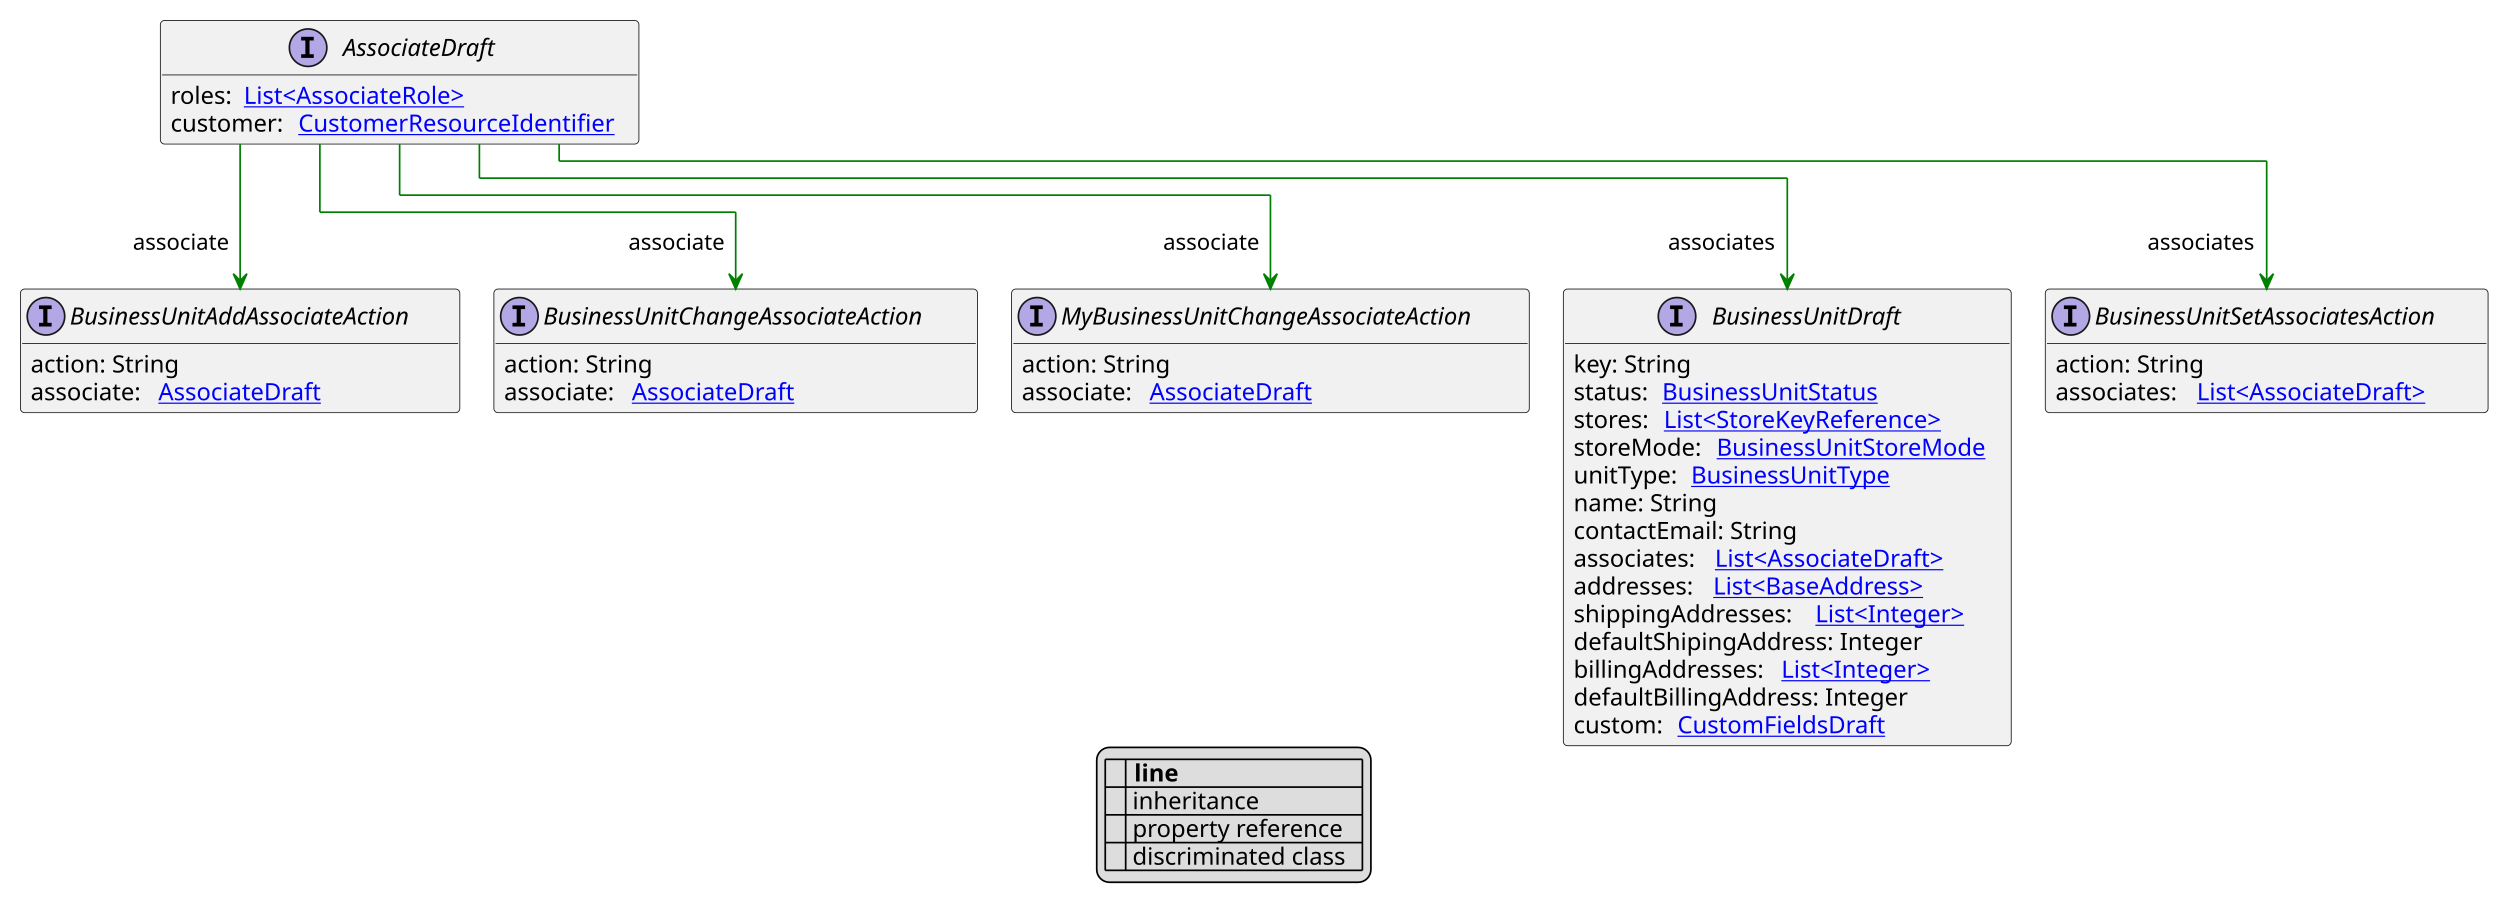
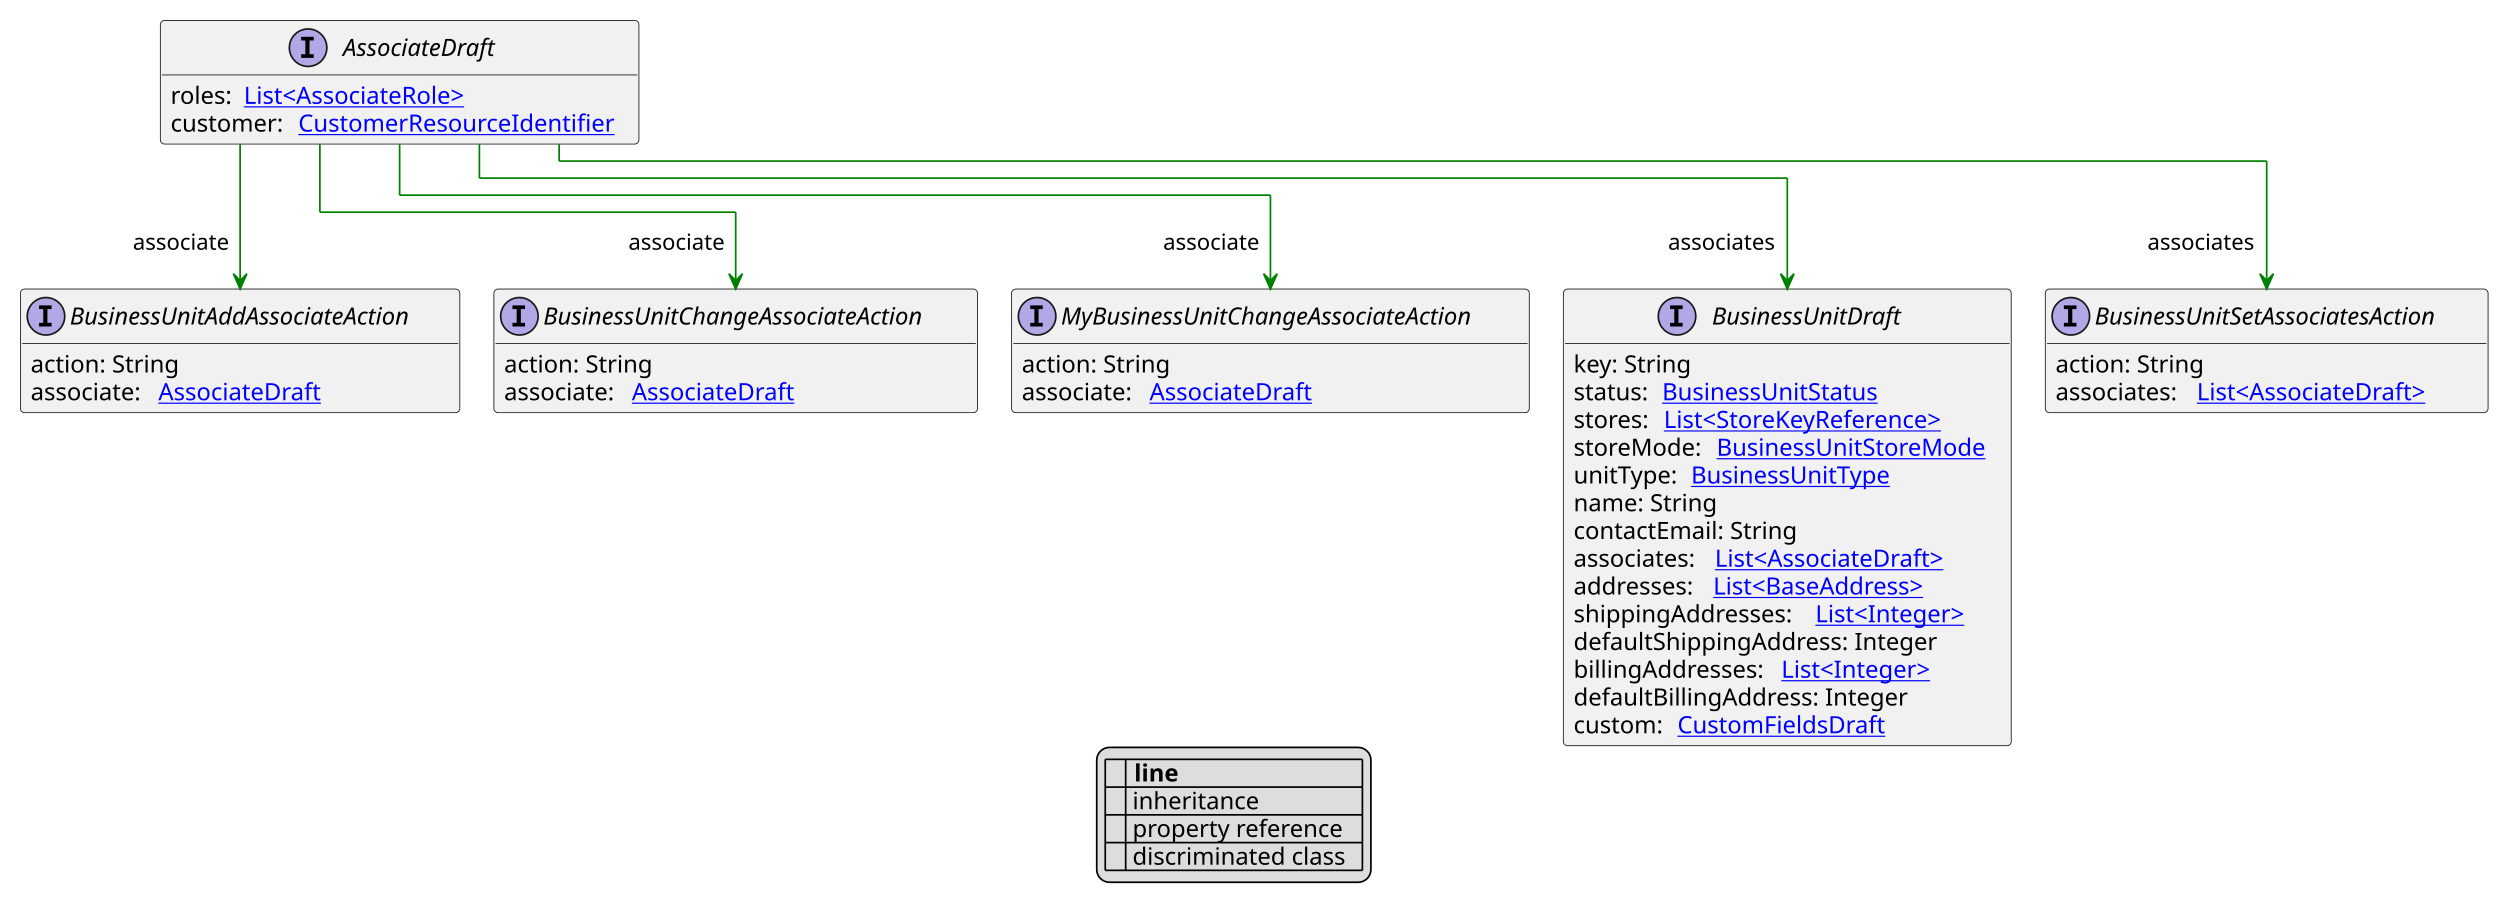
<svg xmlns="http://www.w3.org/2000/svg" xmlns:xlink="http://www.w3.org/1999/xlink" contentStyleType="text/css" height="538px" preserveAspectRatio="none" style="width:1468px;height:538px;background:#FFFFFF;" version="1.1" viewBox="0 0 1468 538" width="1468px" zoomAndPan="magnify">
  <defs>
-     <filter height="1" id="b1sydr3hireoc40" width="1" x="0" y="0">
+     <filter height="1" id="bfanoe4g6pf9c0" width="1" x="0" y="0">
      <feFlood flood-color="#000000" result="flood" />
      <feComposite in="SourceGraphic" in2="flood" operator="over" />
    </filter>
-     <filter height="1" id="b1sydr3hireoc41" width="1" x="0" y="0">
+     <filter height="1" id="bfanoe4g6pf9c1" width="1" x="0" y="0">
      <feFlood flood-color="#008000" result="flood" />
      <feComposite in="SourceGraphic" in2="flood" operator="over" />
    </filter>
-     <filter height="1" id="b1sydr3hireoc42" width="1" x="0" y="0">
+     <filter height="1" id="bfanoe4g6pf9c2" width="1" x="0" y="0">
      <feFlood flood-color="#0000FF" result="flood" />
      <feComposite in="SourceGraphic" in2="flood" operator="over" />
    </filter>
  </defs>
  <g>
    <a href="AssociateDraft.svg" target="_top" title="AssociateDraft.svg" xlink:actuate="onRequest" xlink:href="AssociateDraft.svg" xlink:show="new" xlink:title="AssociateDraft.svg" xlink:type="simple">
      <g id="elem_AssociateDraft">
        <rect codeLine="10" fill="#F1F1F1" height="72.594" id="AssociateDraft" rx="2.5" ry="2.5" style="stroke:#181818;stroke-width:0.5;" width="281" x="94.167" y="12" />
        <ellipse cx="180.917" cy="28" fill="#B4A7E5" rx="11" ry="11" style="stroke:#181818;stroke-width:1.0;" />
        <path d="M176.839,23.766 L176.839,21.609 L184.229,21.609 L184.229,23.766 L181.76,23.766 L181.76,31.844 L184.229,31.844 L184.229,34 L176.839,34 L176.839,31.844 L179.307,31.844 L179.307,23.766 L176.839,23.766 Z " fill="#000000" />
        <text fill="#000000" font-family="sans-serif" font-size="14" font-style="italic" lengthAdjust="spacing" textLength="99" x="201.417" y="32.847">AssociateDraft</text>
        <line style="stroke:#181818;stroke-width:0.5;" x1="95.167" x2="374.167" y1="44" y2="44" />
        <text fill="#000000" font-family="sans-serif" font-size="14" lengthAdjust="spacing" textLength="39" x="100.167" y="60.995">roles:</text>
        <a href="AssociateRole.svg" target="_top" title="AssociateRole.svg" xlink:actuate="onRequest" xlink:href="AssociateRole.svg" xlink:show="new" xlink:title="AssociateRole.svg" xlink:type="simple">
          <text fill="#0000FF" font-family="sans-serif" font-size="14" lengthAdjust="spacing" text-decoration="underline" textLength="145" x="143.167" y="60.995">List&lt;AssociateRole&gt;</text>
        </a>
        <text fill="#000000" font-family="sans-serif" font-size="14" lengthAdjust="spacing" textLength="71" x="100.167" y="77.292">customer:</text>
        <a href="CustomerResourceIdentifier.svg" target="_top" title="CustomerResourceIdentifier.svg" xlink:actuate="onRequest" xlink:href="CustomerResourceIdentifier.svg" xlink:show="new" xlink:title="CustomerResourceIdentifier.svg" xlink:type="simple">
          <text fill="#0000FF" font-family="sans-serif" font-size="14" lengthAdjust="spacing" text-decoration="underline" textLength="194" x="175.167" y="77.292">CustomerResourceIdentifier</text>
        </a>
      </g>
    </a>
    <a href="BusinessUnitDraft.svg" target="_top" title="BusinessUnitDraft.svg" xlink:actuate="onRequest" xlink:href="BusinessUnitDraft.svg" xlink:show="new" xlink:title="BusinessUnitDraft.svg" xlink:type="simple">
      <g id="elem_BusinessUnitDraft">
        <rect codeLine="17" fill="#F1F1F1" height="268.156" id="BusinessUnitDraft" rx="2.5" ry="2.5" style="stroke:#181818;stroke-width:0.5;" width="263" x="918" y="169.727" />
        <ellipse cx="984.75" cy="185.727" fill="#B4A7E5" rx="11" ry="11" style="stroke:#181818;stroke-width:1.0;" />
        <path d="M980.672,181.492 L980.672,179.336 L988.062,179.336 L988.062,181.492 L985.594,181.492 L985.594,189.57 L988.062,189.57 L988.062,191.727 L980.672,191.727 L980.672,189.57 L983.141,189.57 L983.141,181.492 L980.672,181.492 Z " fill="#000000" />
        <text fill="#000000" font-family="sans-serif" font-size="14" font-style="italic" lengthAdjust="spacing" textLength="121" x="1005.25" y="190.573">BusinessUnitDraft</text>
        <line style="stroke:#181818;stroke-width:0.5;" x1="919" x2="1180" y1="201.727" y2="201.727" />
        <text fill="#000000" font-family="sans-serif" font-size="14" lengthAdjust="spacing" textLength="73" x="924" y="218.722">key: String</text>
        <text fill="#000000" font-family="sans-serif" font-size="14" lengthAdjust="spacing" textLength="48" x="924" y="235.019">status:</text>
        <a href="BusinessUnitStatus.svg" target="_top" title="BusinessUnitStatus.svg" xlink:actuate="onRequest" xlink:href="BusinessUnitStatus.svg" xlink:show="new" xlink:title="BusinessUnitStatus.svg" xlink:type="simple">
          <text fill="#0000FF" font-family="sans-serif" font-size="14" lengthAdjust="spacing" text-decoration="underline" textLength="135" x="976" y="235.019">BusinessUnitStatus</text>
        </a>
        <text fill="#000000" font-family="sans-serif" font-size="14" lengthAdjust="spacing" textLength="49" x="924" y="251.315">stores:</text>
        <a href="StoreKeyReference.svg" target="_top" title="StoreKeyReference.svg" xlink:actuate="onRequest" xlink:href="StoreKeyReference.svg" xlink:show="new" xlink:title="StoreKeyReference.svg" xlink:type="simple">
          <text fill="#0000FF" font-family="sans-serif" font-size="14" lengthAdjust="spacing" text-decoration="underline" textLength="181" x="977" y="251.315">List&lt;StoreKeyReference&gt;</text>
        </a>
        <text fill="#000000" font-family="sans-serif" font-size="14" lengthAdjust="spacing" textLength="80" x="924" y="267.612">storeMode:</text>
        <a href="BusinessUnitStoreMode.svg" target="_top" title="BusinessUnitStoreMode.svg" xlink:actuate="onRequest" xlink:href="BusinessUnitStoreMode.svg" xlink:show="new" xlink:title="BusinessUnitStoreMode.svg" xlink:type="simple">
          <text fill="#0000FF" font-family="sans-serif" font-size="14" lengthAdjust="spacing" text-decoration="underline" textLength="167" x="1008" y="267.612">BusinessUnitStoreMode</text>
        </a>
        <text fill="#000000" font-family="sans-serif" font-size="14" lengthAdjust="spacing" textLength="65" x="924" y="283.909">unitType:</text>
        <a href="BusinessUnitType.svg" target="_top" title="BusinessUnitType.svg" xlink:actuate="onRequest" xlink:href="BusinessUnitType.svg" xlink:show="new" xlink:title="BusinessUnitType.svg" xlink:type="simple">
          <text fill="#0000FF" font-family="sans-serif" font-size="14" lengthAdjust="spacing" text-decoration="underline" textLength="125" x="993" y="283.909">BusinessUnitType</text>
        </a>
        <text fill="#000000" font-family="sans-serif" font-size="14" lengthAdjust="spacing" textLength="88" x="924" y="300.206">name: String</text>
        <text fill="#000000" font-family="sans-serif" font-size="14" lengthAdjust="spacing" textLength="137" x="924" y="316.503">contactEmail: String</text>
        <text fill="#000000" font-family="sans-serif" font-size="14" lengthAdjust="spacing" textLength="79" x="924" y="332.8">associates:</text>
        <a href="AssociateDraft.svg" target="_top" title="AssociateDraft.svg" xlink:actuate="onRequest" xlink:href="AssociateDraft.svg" xlink:show="new" xlink:title="AssociateDraft.svg" xlink:type="simple">
          <text fill="#0000FF" font-family="sans-serif" font-size="14" lengthAdjust="spacing" text-decoration="underline" textLength="147" x="1007" y="332.8">List&lt;AssociateDraft&gt;</text>
        </a>
        <text fill="#000000" font-family="sans-serif" font-size="14" lengthAdjust="spacing" textLength="78" x="924" y="349.097">addresses:</text>
        <a href="BaseAddress.svg" target="_top" title="BaseAddress.svg" xlink:actuate="onRequest" xlink:href="BaseAddress.svg" xlink:show="new" xlink:title="BaseAddress.svg" xlink:type="simple">
          <text fill="#0000FF" font-family="sans-serif" font-size="14" lengthAdjust="spacing" text-decoration="underline" textLength="139" x="1006" y="349.097">List&lt;BaseAddress&gt;</text>
        </a>
        <text fill="#000000" font-family="sans-serif" font-size="14" lengthAdjust="spacing" textLength="138" x="924" y="365.394">shippingAddresses:</text>
        <a href="Integer.svg" target="_top" title="Integer.svg" xlink:actuate="onRequest" xlink:href="Integer.svg" xlink:show="new" xlink:title="Integer.svg" xlink:type="simple">
          <text fill="#0000FF" font-family="sans-serif" font-size="14" lengthAdjust="spacing" text-decoration="underline" textLength="96" x="1066" y="365.394">List&lt;Integer&gt;</text>
        </a>
-         <text fill="#000000" font-family="sans-serif" font-size="14" lengthAdjust="spacing" textLength="213" x="924" y="381.69">defaultShipingAddress: Integer</text>
+         <text fill="#000000" font-family="sans-serif" font-size="14" lengthAdjust="spacing" textLength="222" x="924" y="381.69">defaultShippingAddress: Integer</text>
        <text fill="#000000" font-family="sans-serif" font-size="14" lengthAdjust="spacing" textLength="118" x="924" y="397.987">billingAddresses:</text>
        <a href="Integer.svg" target="_top" title="Integer.svg" xlink:actuate="onRequest" xlink:href="Integer.svg" xlink:show="new" xlink:title="Integer.svg" xlink:type="simple">
          <text fill="#0000FF" font-family="sans-serif" font-size="14" lengthAdjust="spacing" text-decoration="underline" textLength="96" x="1046" y="397.987">List&lt;Integer&gt;</text>
        </a>
        <text fill="#000000" font-family="sans-serif" font-size="14" lengthAdjust="spacing" textLength="202" x="924" y="414.284">defaultBillingAddress: Integer</text>
        <text fill="#000000" font-family="sans-serif" font-size="14" lengthAdjust="spacing" textLength="57" x="924" y="430.581">custom:</text>
        <a href="CustomFieldsDraft.svg" target="_top" title="CustomFieldsDraft.svg" xlink:actuate="onRequest" xlink:href="CustomFieldsDraft.svg" xlink:show="new" xlink:title="CustomFieldsDraft.svg" xlink:type="simple">
          <text fill="#0000FF" font-family="sans-serif" font-size="14" lengthAdjust="spacing" text-decoration="underline" textLength="127" x="985" y="430.581">CustomFieldsDraft</text>
        </a>
      </g>
    </a>
    <a href="BusinessUnitSetAssociatesAction.svg" target="_top" title="BusinessUnitSetAssociatesAction.svg" xlink:actuate="onRequest" xlink:href="BusinessUnitSetAssociatesAction.svg" xlink:show="new" xlink:title="BusinessUnitSetAssociatesAction.svg" xlink:type="simple">
      <g id="elem_BusinessUnitSetAssociatesAction">
        <rect codeLine="33" fill="#F1F1F1" height="72.594" id="BusinessUnitSetAssociatesAction" rx="2.5" ry="2.5" style="stroke:#181818;stroke-width:0.5;" width="260" x="1201" y="169.727" />
        <ellipse cx="1216" cy="185.727" fill="#B4A7E5" rx="11" ry="11" style="stroke:#181818;stroke-width:1.0;" />
        <path d="M1211.922,181.492 L1211.922,179.336 L1219.312,179.336 L1219.312,181.492 L1216.844,181.492 L1216.844,189.57 L1219.312,189.57 L1219.312,191.727 L1211.922,191.727 L1211.922,189.57 L1214.391,189.57 L1214.391,181.492 L1211.922,181.492 Z " fill="#000000" />
        <text fill="#000000" font-family="sans-serif" font-size="14" font-style="italic" lengthAdjust="spacing" textLength="228" x="1230" y="190.573">BusinessUnitSetAssociatesAction</text>
        <line style="stroke:#181818;stroke-width:0.5;" x1="1202" x2="1460" y1="201.727" y2="201.727" />
        <text fill="#000000" font-family="sans-serif" font-size="14" lengthAdjust="spacing" textLength="91" x="1207" y="218.722">action: String</text>
        <text fill="#000000" font-family="sans-serif" font-size="14" lengthAdjust="spacing" textLength="79" x="1207" y="235.019">associates:</text>
        <a href="AssociateDraft.svg" target="_top" title="AssociateDraft.svg" xlink:actuate="onRequest" xlink:href="AssociateDraft.svg" xlink:show="new" xlink:title="AssociateDraft.svg" xlink:type="simple">
          <text fill="#0000FF" font-family="sans-serif" font-size="14" lengthAdjust="spacing" text-decoration="underline" textLength="147" x="1290" y="235.019">List&lt;AssociateDraft&gt;</text>
        </a>
      </g>
    </a>
    <a href="BusinessUnitAddAssociateAction.svg" target="_top" title="BusinessUnitAddAssociateAction.svg" xlink:actuate="onRequest" xlink:href="BusinessUnitAddAssociateAction.svg" xlink:show="new" xlink:title="BusinessUnitAddAssociateAction.svg" xlink:type="simple">
      <g id="elem_BusinessUnitAddAssociateAction">
        <rect codeLine="37" fill="#F1F1F1" height="72.594" id="BusinessUnitAddAssociateAction" rx="2.5" ry="2.5" style="stroke:#181818;stroke-width:0.5;" width="258" x="12" y="169.727" />
        <ellipse cx="27" cy="185.727" fill="#B4A7E5" rx="11" ry="11" style="stroke:#181818;stroke-width:1.0;" />
        <path d="M22.922,181.492 L22.922,179.336 L30.312,179.336 L30.312,181.492 L27.844,181.492 L27.844,189.57 L30.312,189.57 L30.312,191.727 L22.922,191.727 L22.922,189.57 L25.391,189.57 L25.391,181.492 L22.922,181.492 Z " fill="#000000" />
        <text fill="#000000" font-family="sans-serif" font-size="14" font-style="italic" lengthAdjust="spacing" textLength="226" x="41" y="190.573">BusinessUnitAddAssociateAction</text>
        <line style="stroke:#181818;stroke-width:0.5;" x1="13" x2="269" y1="201.727" y2="201.727" />
        <text fill="#000000" font-family="sans-serif" font-size="14" lengthAdjust="spacing" textLength="91" x="18" y="218.722">action: String</text>
        <text fill="#000000" font-family="sans-serif" font-size="14" lengthAdjust="spacing" textLength="71" x="18" y="235.019">associate:</text>
        <a href="AssociateDraft.svg" target="_top" title="AssociateDraft.svg" xlink:actuate="onRequest" xlink:href="AssociateDraft.svg" xlink:show="new" xlink:title="AssociateDraft.svg" xlink:type="simple">
          <text fill="#0000FF" font-family="sans-serif" font-size="14" lengthAdjust="spacing" text-decoration="underline" textLength="100" x="93" y="235.019">AssociateDraft</text>
        </a>
      </g>
    </a>
    <a href="BusinessUnitChangeAssociateAction.svg" target="_top" title="BusinessUnitChangeAssociateAction.svg" xlink:actuate="onRequest" xlink:href="BusinessUnitChangeAssociateAction.svg" xlink:show="new" xlink:title="BusinessUnitChangeAssociateAction.svg" xlink:type="simple">
      <g id="elem_BusinessUnitChangeAssociateAction">
        <rect codeLine="41" fill="#F1F1F1" height="72.594" id="BusinessUnitChangeAssociateAction" rx="2.5" ry="2.5" style="stroke:#181818;stroke-width:0.5;" width="284" x="290" y="169.727" />
        <ellipse cx="305" cy="185.727" fill="#B4A7E5" rx="11" ry="11" style="stroke:#181818;stroke-width:1.0;" />
        <path d="M300.922,181.492 L300.922,179.336 L308.312,179.336 L308.312,181.492 L305.844,181.492 L305.844,189.57 L308.312,189.57 L308.312,191.727 L300.922,191.727 L300.922,189.57 L303.391,189.57 L303.391,181.492 L300.922,181.492 Z " fill="#000000" />
        <text fill="#000000" font-family="sans-serif" font-size="14" font-style="italic" lengthAdjust="spacing" textLength="252" x="319" y="190.573">BusinessUnitChangeAssociateAction</text>
        <line style="stroke:#181818;stroke-width:0.5;" x1="291" x2="573" y1="201.727" y2="201.727" />
        <text fill="#000000" font-family="sans-serif" font-size="14" lengthAdjust="spacing" textLength="91" x="296" y="218.722">action: String</text>
        <text fill="#000000" font-family="sans-serif" font-size="14" lengthAdjust="spacing" textLength="71" x="296" y="235.019">associate:</text>
        <a href="AssociateDraft.svg" target="_top" title="AssociateDraft.svg" xlink:actuate="onRequest" xlink:href="AssociateDraft.svg" xlink:show="new" xlink:title="AssociateDraft.svg" xlink:type="simple">
          <text fill="#0000FF" font-family="sans-serif" font-size="14" lengthAdjust="spacing" text-decoration="underline" textLength="100" x="371" y="235.019">AssociateDraft</text>
        </a>
      </g>
    </a>
    <a href="MyBusinessUnitChangeAssociateAction.svg" target="_top" title="MyBusinessUnitChangeAssociateAction.svg" xlink:actuate="onRequest" xlink:href="MyBusinessUnitChangeAssociateAction.svg" xlink:show="new" xlink:title="MyBusinessUnitChangeAssociateAction.svg" xlink:type="simple">
      <g id="elem_MyBusinessUnitChangeAssociateAction">
        <rect codeLine="45" fill="#F1F1F1" height="72.594" id="MyBusinessUnitChangeAssociateAction" rx="2.5" ry="2.5" style="stroke:#181818;stroke-width:0.5;" width="304" x="594" y="169.727" />
        <ellipse cx="609" cy="185.727" fill="#B4A7E5" rx="11" ry="11" style="stroke:#181818;stroke-width:1.0;" />
        <path d="M604.922,181.492 L604.922,179.336 L612.312,179.336 L612.312,181.492 L609.844,181.492 L609.844,189.57 L612.312,189.57 L612.312,191.727 L604.922,191.727 L604.922,189.57 L607.391,189.57 L607.391,181.492 L604.922,181.492 Z " fill="#000000" />
        <text fill="#000000" font-family="sans-serif" font-size="14" font-style="italic" lengthAdjust="spacing" textLength="272" x="623" y="190.573">MyBusinessUnitChangeAssociateAction</text>
        <line style="stroke:#181818;stroke-width:0.5;" x1="595" x2="897" y1="201.727" y2="201.727" />
        <text fill="#000000" font-family="sans-serif" font-size="14" lengthAdjust="spacing" textLength="91" x="600" y="218.722">action: String</text>
        <text fill="#000000" font-family="sans-serif" font-size="14" lengthAdjust="spacing" textLength="71" x="600" y="235.019">associate:</text>
        <a href="AssociateDraft.svg" target="_top" title="AssociateDraft.svg" xlink:actuate="onRequest" xlink:href="AssociateDraft.svg" xlink:show="new" xlink:title="AssociateDraft.svg" xlink:type="simple">
          <text fill="#0000FF" font-family="sans-serif" font-size="14" lengthAdjust="spacing" text-decoration="underline" textLength="100" x="675" y="235.019">AssociateDraft</text>
        </a>
      </g>
    </a>
    <line style="stroke:#008000;stroke-width:1.0;" x1="281.5" x2="281.5" y1="84.594" y2="104.594" />
    <line style="stroke:#008000;stroke-width:1.0;" x1="281.5" x2="1049.5" y1="104.594" y2="104.594" />
    <line style="stroke:#008000;stroke-width:1.0;" x1="1049.5" x2="1049.5" y1="104.594" y2="169.727" />
    <polygon fill="#008000" points="1049.5,169.727,1053.5,160.727,1049.5,164.727,1045.5,160.727,1049.5,169.727" style="stroke:#008000;stroke-width:1.0;" />
    <text fill="#000000" font-family="sans-serif" font-size="13" lengthAdjust="spacing" textLength="68" x="979.5" y="146.661">associates</text>
    <line style="stroke:#008000;stroke-width:1.0;" x1="328.333" x2="328.333" y1="84.594" y2="94.594" />
    <line style="stroke:#008000;stroke-width:1.0;" x1="328.333" x2="1331" y1="94.594" y2="94.594" />
    <line style="stroke:#008000;stroke-width:1.0;" x1="1331" x2="1331" y1="94.594" y2="169.727" />
    <polygon fill="#008000" points="1331,169.727,1335,160.727,1331,164.727,1327,160.727,1331,169.727" style="stroke:#008000;stroke-width:1.0;" />
    <text fill="#000000" font-family="sans-serif" font-size="13" lengthAdjust="spacing" textLength="68" x="1261" y="146.661">associates</text>
    <line style="stroke:#008000;stroke-width:1.0;" x1="141" x2="141" y1="84.594" y2="169.727" />
    <polygon fill="#008000" points="141,169.727,145,160.727,141,164.727,137,160.727,141,169.727" style="stroke:#008000;stroke-width:1.0;" />
    <text fill="#000000" font-family="sans-serif" font-size="13" lengthAdjust="spacing" textLength="61" x="78" y="146.661">associate</text>
    <line style="stroke:#008000;stroke-width:1.0;" x1="187.833" x2="187.833" y1="84.594" y2="124.594" />
    <line style="stroke:#008000;stroke-width:1.0;" x1="187.833" x2="432" y1="124.594" y2="124.594" />
    <line style="stroke:#008000;stroke-width:1.0;" x1="432" x2="432" y1="124.594" y2="169.727" />
    <polygon fill="#008000" points="432,169.727,436,160.727,432,164.727,428,160.727,432,169.727" style="stroke:#008000;stroke-width:1.0;" />
    <text fill="#000000" font-family="sans-serif" font-size="13" lengthAdjust="spacing" textLength="61" x="369" y="146.661">associate</text>
    <line style="stroke:#008000;stroke-width:1.0;" x1="234.667" x2="234.667" y1="84.594" y2="114.594" />
    <line style="stroke:#008000;stroke-width:1.0;" x1="234.667" x2="746" y1="114.594" y2="114.594" />
    <line style="stroke:#008000;stroke-width:1.0;" x1="746" x2="746" y1="114.594" y2="169.727" />
    <polygon fill="#008000" points="746,169.727,750,160.727,746,164.727,742,160.727,746,169.727" style="stroke:#008000;stroke-width:1.0;" />
    <text fill="#000000" font-family="sans-serif" font-size="13" lengthAdjust="spacing" textLength="61" x="683" y="146.661">associate</text>
    <rect fill="#DDDDDD" height="79.188" id="_legend" rx="7.5" ry="7.5" style="stroke:#000000;stroke-width:1.0;" width="161" x="644" y="438.883" />
    <text fill="#000000" font-family="sans-serif" font-size="14" font-weight="bold" lengthAdjust="spacing" textLength="5" x="649" y="458.878"> </text>
    <text fill="#000000" font-family="sans-serif" font-size="14" font-weight="bold" lengthAdjust="spacing" textLength="28" x="666" y="458.878">line</text>
-     <text fill="#000000" filter="url(#b1sydr3hireoc40)" font-family="sans-serif" font-size="14" lengthAdjust="spacing" textLength="12" x="649" y="475.175">   </text>
+     <text fill="#000000" filter="url(#bfanoe4g6pf9c0)" font-family="sans-serif" font-size="14" lengthAdjust="spacing" textLength="12" x="649" y="475.175">   </text>
    <text fill="#000000" font-family="sans-serif" font-size="14" lengthAdjust="spacing" textLength="77" x="665" y="475.175">inheritance</text>
-     <text fill="#000000" filter="url(#b1sydr3hireoc41)" font-family="sans-serif" font-size="14" lengthAdjust="spacing" textLength="12" x="649" y="491.472">   </text>
+     <text fill="#000000" filter="url(#bfanoe4g6pf9c1)" font-family="sans-serif" font-size="14" lengthAdjust="spacing" textLength="12" x="649" y="491.472">   </text>
    <text fill="#000000" font-family="sans-serif" font-size="14" lengthAdjust="spacing" textLength="129" x="665" y="491.472">property reference</text>
-     <text fill="#000000" filter="url(#b1sydr3hireoc42)" font-family="sans-serif" font-size="14" lengthAdjust="spacing" textLength="12" x="649" y="507.769">   </text>
+     <text fill="#000000" filter="url(#bfanoe4g6pf9c2)" font-family="sans-serif" font-size="14" lengthAdjust="spacing" textLength="12" x="649" y="507.769">   </text>
    <text fill="#000000" font-family="sans-serif" font-size="14" lengthAdjust="spacing" textLength="131" x="665" y="507.769">discriminated class</text>
    <line style="stroke:#000000;stroke-width:1.0;" x1="649" x2="800" y1="445.883" y2="445.883" />
    <line style="stroke:#000000;stroke-width:1.0;" x1="649" x2="800" y1="462.18" y2="462.18" />
    <line style="stroke:#000000;stroke-width:1.0;" x1="649" x2="800" y1="478.477" y2="478.477" />
    <line style="stroke:#000000;stroke-width:1.0;" x1="649" x2="800" y1="494.773" y2="494.773" />
    <line style="stroke:#000000;stroke-width:1.0;" x1="649" x2="800" y1="511.07" y2="511.07" />
    <line style="stroke:#000000;stroke-width:1.0;" x1="649" x2="649" y1="445.883" y2="511.07" />
    <line style="stroke:#000000;stroke-width:1.0;" x1="661" x2="661" y1="445.883" y2="511.07" />
    <line style="stroke:#000000;stroke-width:1.0;" x1="800" x2="800" y1="445.883" y2="511.07" />
  </g>
</svg>
